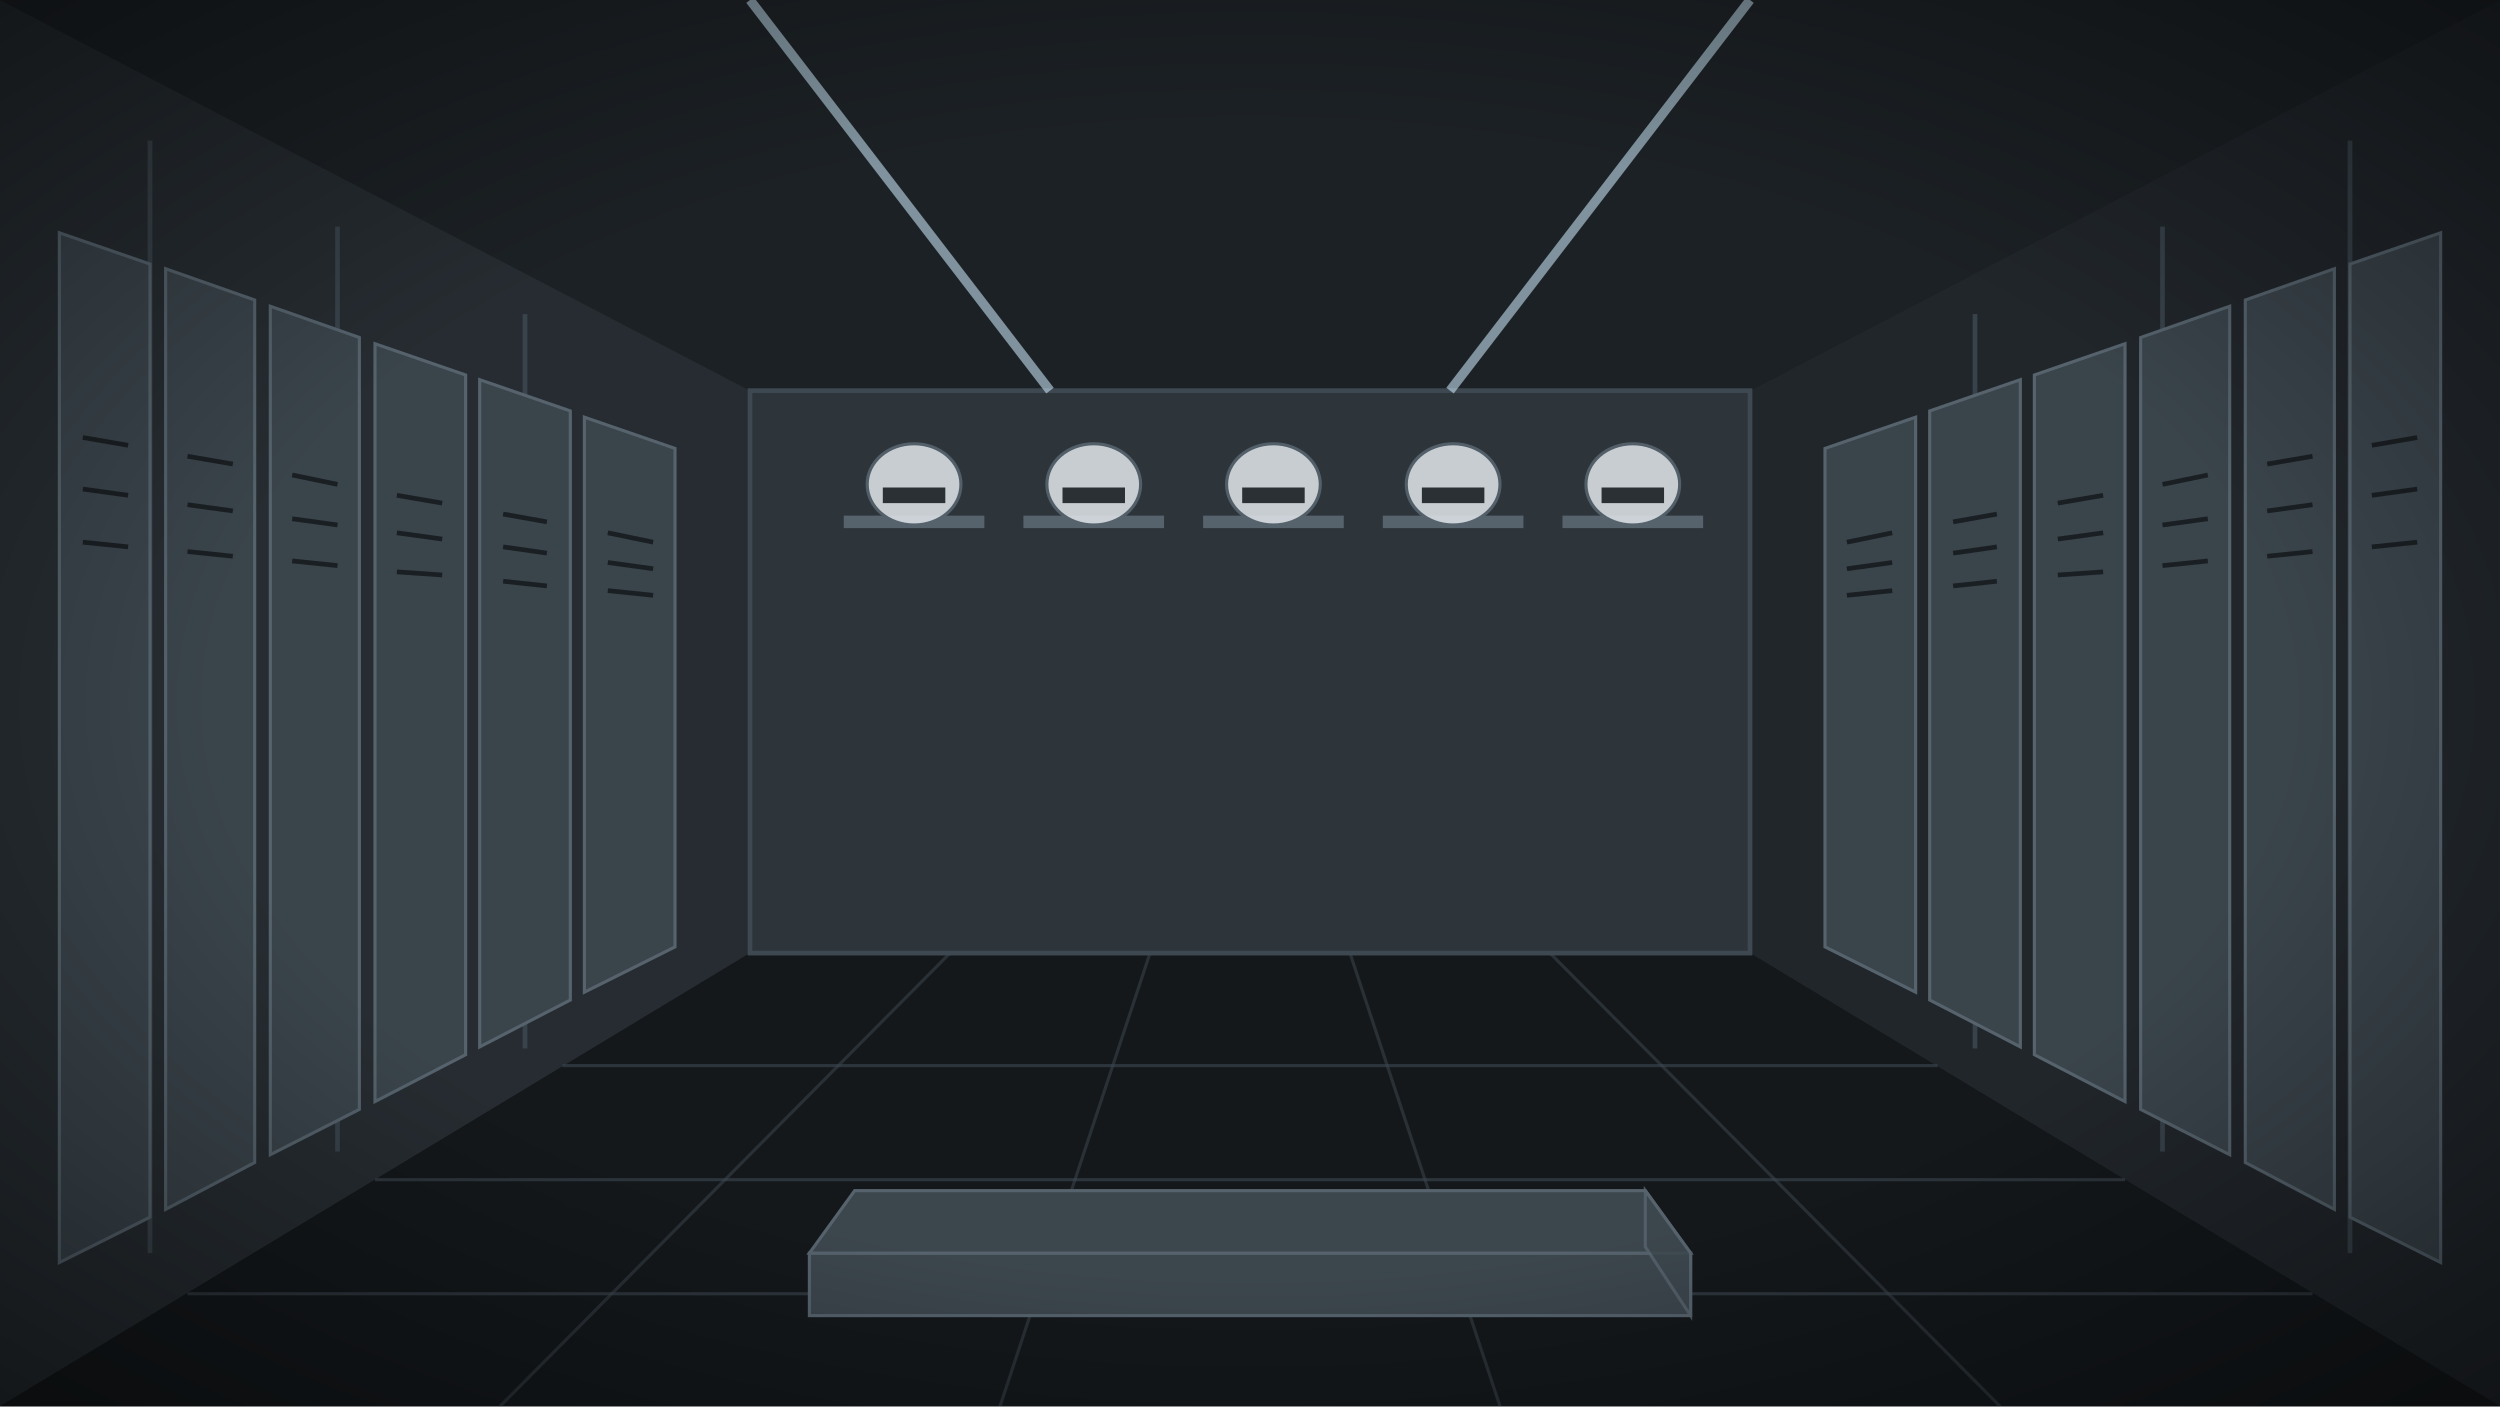
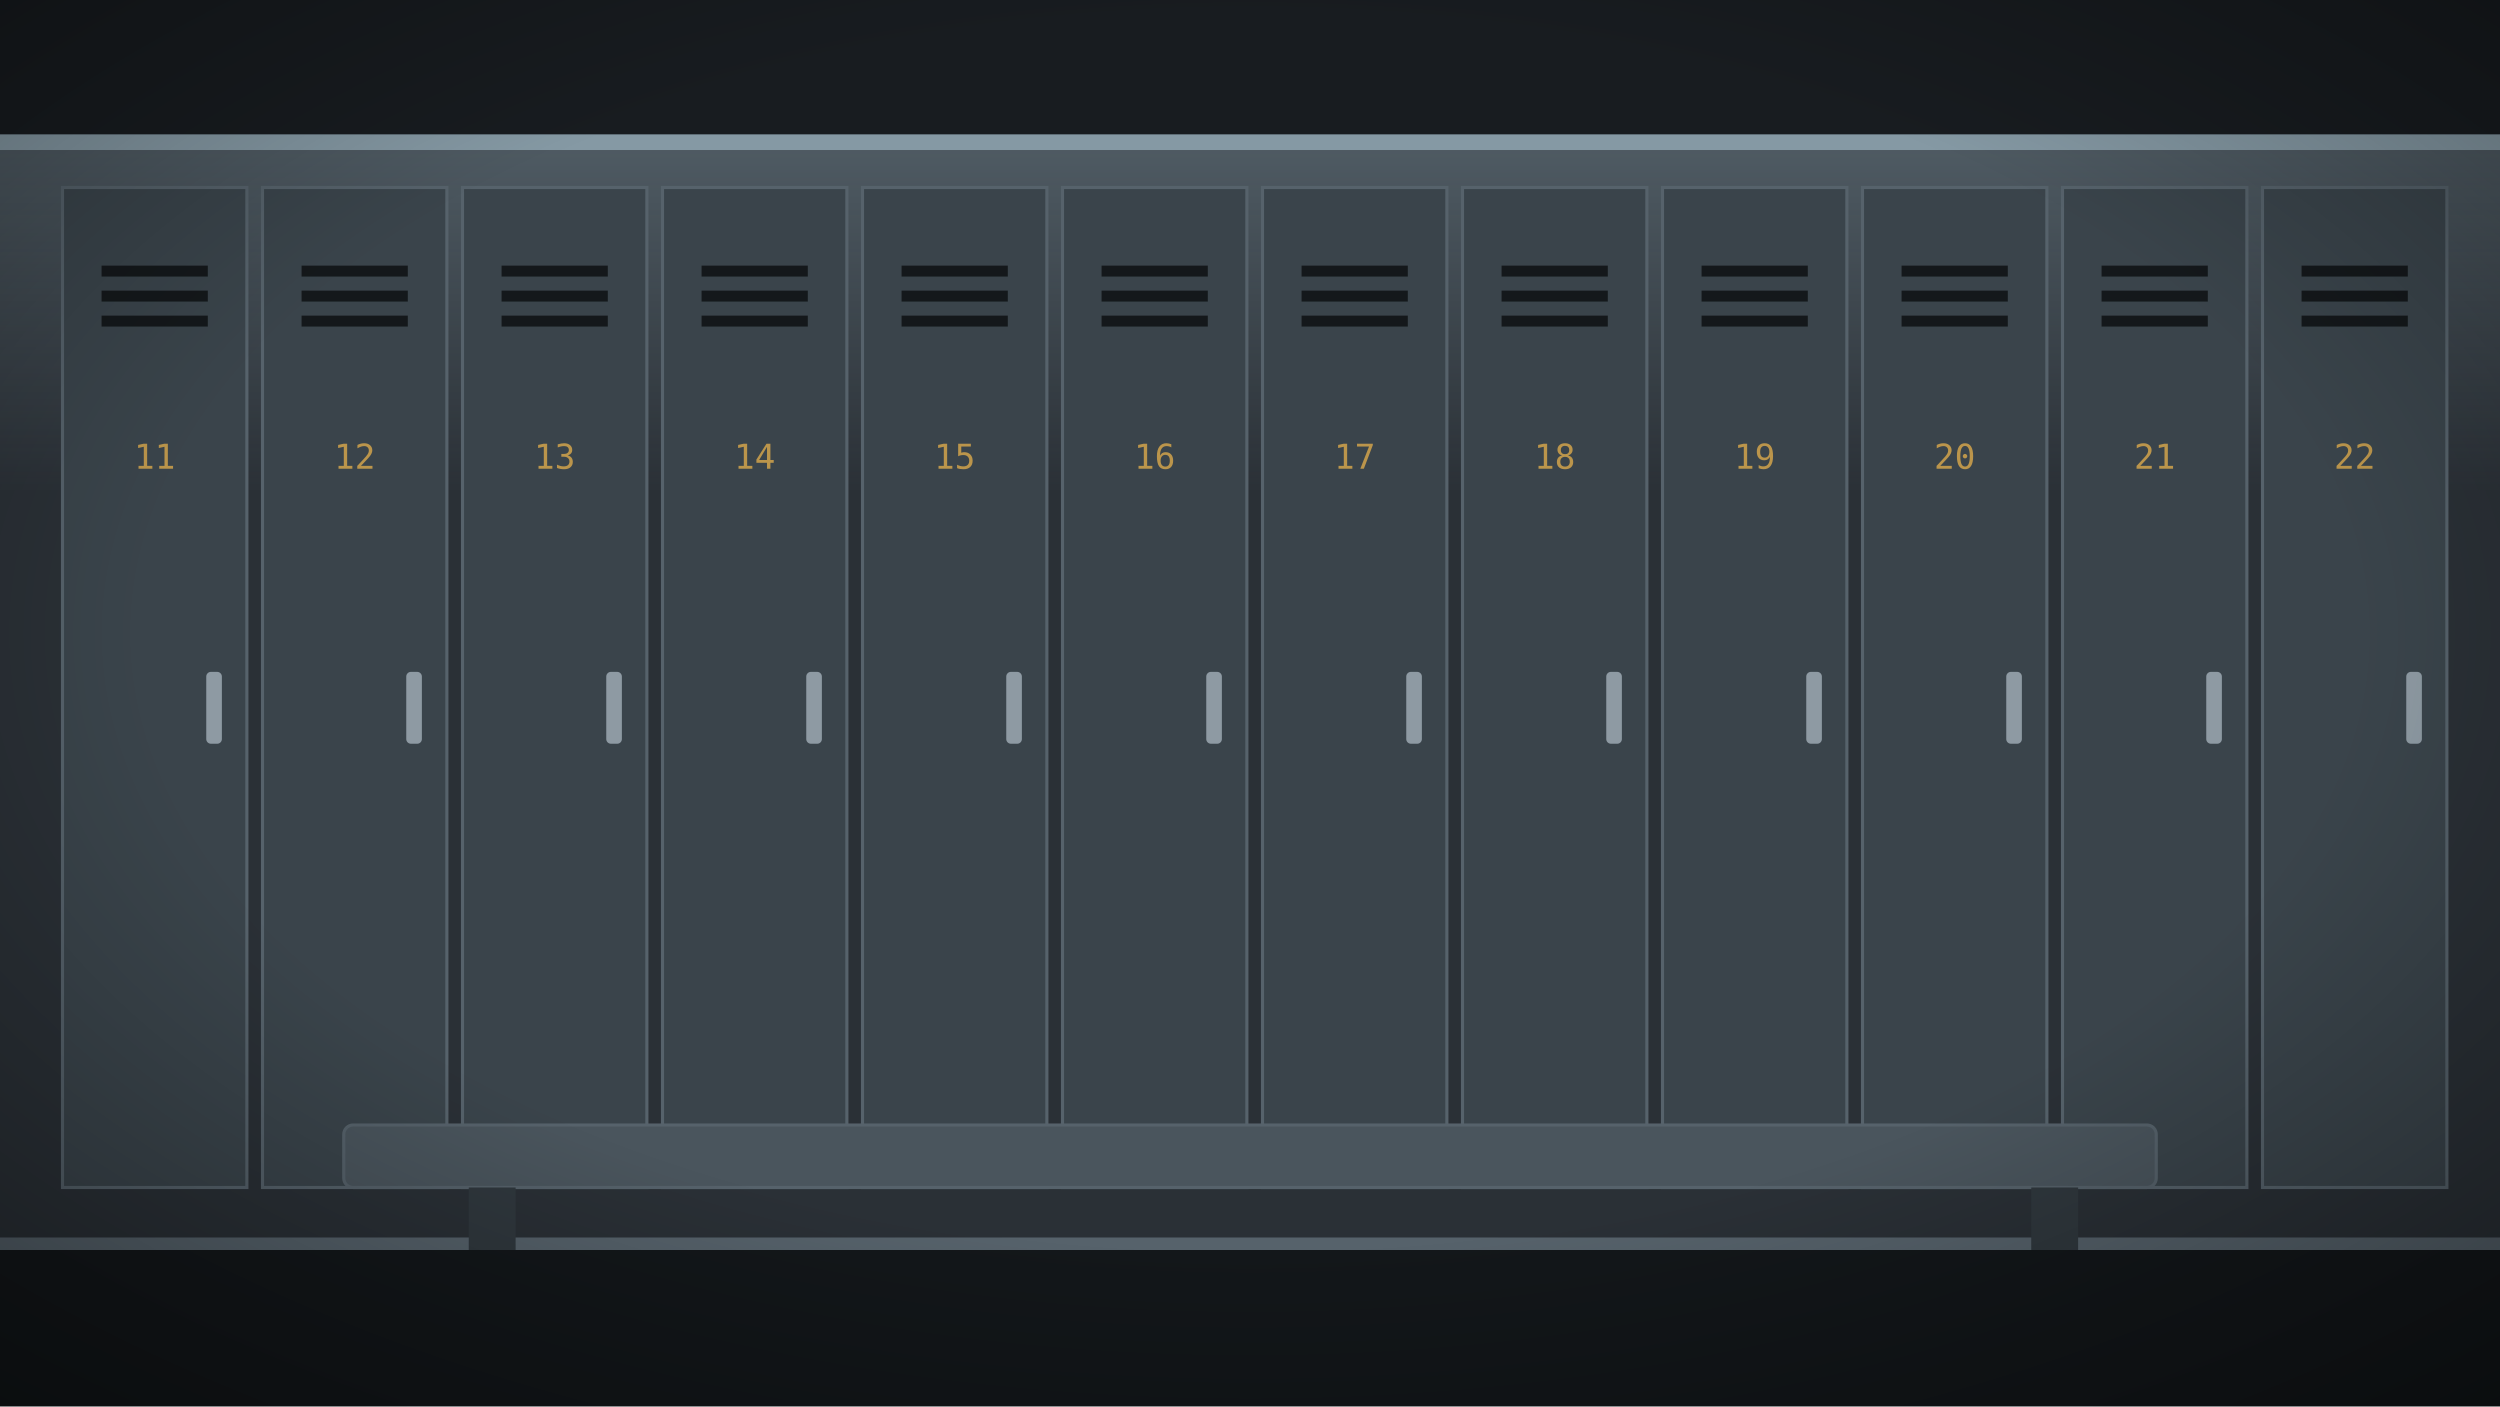
<svg xmlns="http://www.w3.org/2000/svg" viewBox="0 0 1600 900" preserveAspectRatio="xMidYMid slice">
  <defs>
-     <linearGradient id="sw" x1="0" y1="0" x2="0" y2="1">
-       <stop offset="0" stop-color="#9fe7ff" stop-opacity=".35" />
-       <stop offset="1" stop-color="#9fe7ff" stop-opacity="0" />
+     <linearGradient id="swiatlo" x1="0" y1="0" x2="0" y2="1">
+       <stop offset="0" stop-color="#cfefff" stop-opacity=".22" />
+       <stop offset="1" stop-color="#cfefff" stop-opacity="0" />
    </linearGradient>
-     <radialGradient id="cien" cx=".5" cy=".5" r=".75">
+     <radialGradient id="cien" cx=".5" cy=".45" r=".8">
      <stop offset=".55" stop-color="#000" stop-opacity="0" />
-       <stop offset="1" stop-color="#000" stop-opacity=".55" />
+       <stop offset="1" stop-color="#000" stop-opacity=".5" />
    </radialGradient>
  </defs>
-   <rect x="0" y="0" width="1600" height="900" fill="#14181b" />
-   <polygon points="0,0 1600,0 1120,250 480,250" fill="#1c2125" />
-   <polygon points="0,0 480,250 480,610 0,900" fill="#262c31" />
-   <polygon points="1600,0 1120,250 1120,610 1600,900" fill="#21262b" />
-   <polygon points="0,900 1600,900 1120,610 480,610" fill="#14181b" />
-   <rect x="480" y="250" width="640" height="360" fill="#2d343a" stroke="#3d4851" stroke-width="3" />
-   <line x1="480" y1="0" x2="672" y2="250" stroke="#cfefff" stroke-width="6" opacity="0.55" />
-   <line x1="1120" y1="0" x2="928" y2="250" stroke="#cfefff" stroke-width="6" opacity="0.55" />
-   <line x1="120" y1="828" x2="1480" y2="828" stroke="#3d4851" stroke-width="2" opacity="0.6" />
-   <line x1="240" y1="755" x2="1360" y2="755" stroke="#3d4851" stroke-width="2" opacity="0.6" />
-   <line x1="360" y1="682" x2="1240" y2="682" stroke="#3d4851" stroke-width="2" opacity="0.6" />
-   <line x1="320" y1="900" x2="608" y2="610" stroke="#3d4851" stroke-width="2" opacity="0.5" />
-   <line x1="640" y1="900" x2="736" y2="610" stroke="#3d4851" stroke-width="2" opacity="0.5" />
-   <line x1="960" y1="900" x2="864" y2="610" stroke="#3d4851" stroke-width="2" opacity="0.5" />
-   <line x1="1280" y1="900" x2="992" y2="610" stroke="#3d4851" stroke-width="2" opacity="0.5" />
-   <line x1="96" y1="802" x2="96" y2="90" stroke="#3d4851" stroke-width="3" opacity="0.8" />
-   <line x1="1504" y1="802" x2="1504" y2="90" stroke="#3d4851" stroke-width="3" opacity="0.8" />
-   <line x1="216" y1="737" x2="216" y2="145" stroke="#3d4851" stroke-width="3" opacity="0.8" />
-   <line x1="1384" y1="737" x2="1384" y2="145" stroke="#3d4851" stroke-width="3" opacity="0.8" />
-   <line x1="336" y1="671" x2="336" y2="201" stroke="#3d4851" stroke-width="3" opacity="0.8" />
-   <line x1="1264" y1="671" x2="1264" y2="201" stroke="#3d4851" stroke-width="3" opacity="0.8" />
-   <polygon points="38,808 96,779 96,169 38,149" fill="#3a444b" stroke="#56636d" stroke-width="2" />
-   <line x1="53" y1="280" x2="82" y2="285" stroke="#1a1f23" stroke-width="3" />
-   <line x1="53" y1="313" x2="82" y2="317" stroke="#1a1f23" stroke-width="3" />
-   <line x1="53" y1="347" x2="82" y2="350" stroke="#1a1f23" stroke-width="3" />
-   <polygon points="106,774 163,744 163,192 106,172" fill="#3a444b" stroke="#56636d" stroke-width="2" />
-   <line x1="120" y1="292" x2="149" y2="297" stroke="#1a1f23" stroke-width="3" />
-   <line x1="120" y1="323" x2="149" y2="327" stroke="#1a1f23" stroke-width="3" />
-   <line x1="120" y1="353" x2="149" y2="356" stroke="#1a1f23" stroke-width="3" />
-   <polygon points="173,739 230,710 230,216 173,196" fill="#3a444b" stroke="#56636d" stroke-width="2" />
-   <line x1="187" y1="304" x2="216" y2="310" stroke="#1a1f23" stroke-width="3" />
-   <line x1="187" y1="332" x2="216" y2="336" stroke="#1a1f23" stroke-width="3" />
-   <line x1="187" y1="359" x2="216" y2="362" stroke="#1a1f23" stroke-width="3" />
-   <polygon points="240,705 298,675 298,240 240,220" fill="#3a444b" stroke="#56636d" stroke-width="2" />
-   <line x1="254" y1="317" x2="283" y2="322" stroke="#1a1f23" stroke-width="3" />
-   <line x1="254" y1="341" x2="283" y2="345" stroke="#1a1f23" stroke-width="3" />
-   <line x1="254" y1="366" x2="283" y2="368" stroke="#1a1f23" stroke-width="3" />
-   <polygon points="307,670 365,640 365,263 307,243" fill="#3a444b" stroke="#56636d" stroke-width="2" />
-   <line x1="322" y1="329" x2="350" y2="334" stroke="#1a1f23" stroke-width="3" />
-   <line x1="322" y1="350" x2="350" y2="354" stroke="#1a1f23" stroke-width="3" />
-   <line x1="322" y1="372" x2="350" y2="375" stroke="#1a1f23" stroke-width="3" />
-   <polygon points="374,635 432,606 432,287 374,267" fill="#3a444b" stroke="#56636d" stroke-width="2" />
-   <line x1="389" y1="341" x2="418" y2="347" stroke="#1a1f23" stroke-width="3" />
-   <line x1="389" y1="360" x2="418" y2="364" stroke="#1a1f23" stroke-width="3" />
-   <line x1="389" y1="378" x2="418" y2="381" stroke="#1a1f23" stroke-width="3" />
-   <polygon points="1562,808 1504,779 1504,169 1562,149" fill="#3a444b" stroke="#56636d" stroke-width="2" />
-   <line x1="1547" y1="280" x2="1518" y2="285" stroke="#1a1f23" stroke-width="3" />
-   <line x1="1547" y1="313" x2="1518" y2="317" stroke="#1a1f23" stroke-width="3" />
-   <line x1="1547" y1="347" x2="1518" y2="350" stroke="#1a1f23" stroke-width="3" />
-   <polygon points="1494,774 1437,744 1437,192 1494,172" fill="#3a444b" stroke="#56636d" stroke-width="2" />
-   <line x1="1480" y1="292" x2="1451" y2="297" stroke="#1a1f23" stroke-width="3" />
-   <line x1="1480" y1="323" x2="1451" y2="327" stroke="#1a1f23" stroke-width="3" />
-   <line x1="1480" y1="353" x2="1451" y2="356" stroke="#1a1f23" stroke-width="3" />
-   <polygon points="1427,739 1370,710 1370,216 1427,196" fill="#3a444b" stroke="#56636d" stroke-width="2" />
-   <line x1="1413" y1="304" x2="1384" y2="310" stroke="#1a1f23" stroke-width="3" />
-   <line x1="1413" y1="332" x2="1384" y2="336" stroke="#1a1f23" stroke-width="3" />
-   <line x1="1413" y1="359" x2="1384" y2="362" stroke="#1a1f23" stroke-width="3" />
-   <polygon points="1360,705 1302,675 1302,240 1360,220" fill="#3a444b" stroke="#56636d" stroke-width="2" />
-   <line x1="1346" y1="317" x2="1317" y2="322" stroke="#1a1f23" stroke-width="3" />
-   <line x1="1346" y1="341" x2="1317" y2="345" stroke="#1a1f23" stroke-width="3" />
-   <line x1="1346" y1="366" x2="1317" y2="368" stroke="#1a1f23" stroke-width="3" />
-   <polygon points="1293,670 1235,640 1235,263 1293,243" fill="#3a444b" stroke="#56636d" stroke-width="2" />
-   <line x1="1278" y1="329" x2="1250" y2="334" stroke="#1a1f23" stroke-width="3" />
-   <line x1="1278" y1="350" x2="1250" y2="354" stroke="#1a1f23" stroke-width="3" />
-   <line x1="1278" y1="372" x2="1250" y2="375" stroke="#1a1f23" stroke-width="3" />
-   <polygon points="1226,635 1168,606 1168,287 1226,267" fill="#3a444b" stroke="#56636d" stroke-width="2" />
-   <line x1="1211" y1="341" x2="1182" y2="347" stroke="#1a1f23" stroke-width="3" />
-   <line x1="1211" y1="360" x2="1182" y2="364" stroke="#1a1f23" stroke-width="3" />
-   <line x1="1211" y1="378" x2="1182" y2="381" stroke="#1a1f23" stroke-width="3" />
-   <rect x="540" y="330" width="90" height="8" fill="#56636d" />
-   <ellipse cx="585" cy="310" rx="30" ry="26" fill="#d9dee2" stroke="#56636d" stroke-width="2" opacity="0.9" />
-   <rect x="565" y="312" width="40" height="10" fill="#1a1f23" opacity="0.9" />
-   <rect x="655" y="330" width="90" height="8" fill="#56636d" />
-   <ellipse cx="700" cy="310" rx="30" ry="26" fill="#d9dee2" stroke="#56636d" stroke-width="2" opacity="0.9" />
-   <rect x="680" y="312" width="40" height="10" fill="#1a1f23" opacity="0.9" />
-   <rect x="770" y="330" width="90" height="8" fill="#56636d" />
-   <ellipse cx="815" cy="310" rx="30" ry="26" fill="#d9dee2" stroke="#56636d" stroke-width="2" opacity="0.9" />
-   <rect x="795" y="312" width="40" height="10" fill="#1a1f23" opacity="0.9" />
-   <rect x="885" y="330" width="90" height="8" fill="#56636d" />
-   <ellipse cx="930" cy="310" rx="30" ry="26" fill="#d9dee2" stroke="#56636d" stroke-width="2" opacity="0.9" />
-   <rect x="910" y="312" width="40" height="10" fill="#1a1f23" opacity="0.9" />
-   <rect x="1000" y="330" width="90" height="8" fill="#56636d" />
-   <ellipse cx="1045" cy="310" rx="30" ry="26" fill="#d9dee2" stroke="#56636d" stroke-width="2" opacity="0.9" />
-   <rect x="1025" y="312" width="40" height="10" fill="#1a1f23" opacity="0.9" />
-   <polygon points="518,842 1082,842 1082,802 518,802" fill="#3c464d" stroke="#56636d" stroke-width="2" />
-   <polygon points="518,802 1082,802 1053,762 547,762" fill="#3c464d" stroke="#56636d" stroke-width="2" />
-   <polygon points="1082,842 1053,798 1053,762 1082,802" fill="#3c464d" stroke="#56636d" stroke-width="2" opacity="0.85" />
+   <g>
+     <rect x="0" y="0" width="1600" height="900" fill="#2a3036" />
+     <rect x="0" y="0" width="1600" height="86" fill="#181c20" />
+     <rect x="0" y="86" width="1600" height="10" fill="#cfefff" opacity="0.55" />
+     <rect x="0" y="96" width="1600" height="220" fill="url(#swiatlo)" />
+     <rect x="0" y="800" width="1600" height="100" fill="#13171a" />
+     <rect x="0" y="792" width="1600" height="8" fill="#56626b" />
+     <rect x="40" y="120" width="118" height="640" fill="#3a444b" stroke="#56626b" stroke-width="2" />
+     <rect x="65" y="170" width="68" height="7" fill="#14181b" />
+     <rect x="65" y="186" width="68" height="7" fill="#14181b" />
+     <rect x="65" y="202" width="68" height="7" fill="#14181b" />
+     <rect x="132" y="430" width="10" height="46" fill="#8e9aa3" rx="3" />
+     <text x="99" y="300" fill="#f2b84b" font-family="monospace" font-size="22" text-anchor="middle" opacity=".7">11</text>
+     <rect x="168" y="120" width="118" height="640" fill="#3a444b" stroke="#56626b" stroke-width="2" />
+     <rect x="193" y="170" width="68" height="7" fill="#14181b" />
+     <rect x="193" y="186" width="68" height="7" fill="#14181b" />
+     <rect x="193" y="202" width="68" height="7" fill="#14181b" />
+     <rect x="260" y="430" width="10" height="46" fill="#8e9aa3" rx="3" />
+     <text x="227" y="300" fill="#f2b84b" font-family="monospace" font-size="22" text-anchor="middle" opacity=".7">12</text>
+     <rect x="296" y="120" width="118" height="640" fill="#3a444b" stroke="#56626b" stroke-width="2" />
+     <rect x="321" y="170" width="68" height="7" fill="#14181b" />
+     <rect x="321" y="186" width="68" height="7" fill="#14181b" />
+     <rect x="321" y="202" width="68" height="7" fill="#14181b" />
+     <rect x="388" y="430" width="10" height="46" fill="#8e9aa3" rx="3" />
+     <text x="355" y="300" fill="#f2b84b" font-family="monospace" font-size="22" text-anchor="middle" opacity=".7">13</text>
+     <rect x="424" y="120" width="118" height="640" fill="#3a444b" stroke="#56626b" stroke-width="2" />
+     <rect x="449" y="170" width="68" height="7" fill="#14181b" />
+     <rect x="449" y="186" width="68" height="7" fill="#14181b" />
+     <rect x="449" y="202" width="68" height="7" fill="#14181b" />
+     <rect x="516" y="430" width="10" height="46" fill="#8e9aa3" rx="3" />
+     <text x="483" y="300" fill="#f2b84b" font-family="monospace" font-size="22" text-anchor="middle" opacity=".7">14</text>
+     <rect x="552" y="120" width="118" height="640" fill="#3a444b" stroke="#56626b" stroke-width="2" />
+     <rect x="577" y="170" width="68" height="7" fill="#14181b" />
+     <rect x="577" y="186" width="68" height="7" fill="#14181b" />
+     <rect x="577" y="202" width="68" height="7" fill="#14181b" />
+     <rect x="644" y="430" width="10" height="46" fill="#8e9aa3" rx="3" />
+     <text x="611" y="300" fill="#f2b84b" font-family="monospace" font-size="22" text-anchor="middle" opacity=".7">15</text>
+     <rect x="680" y="120" width="118" height="640" fill="#3a444b" stroke="#56626b" stroke-width="2" />
+     <rect x="705" y="170" width="68" height="7" fill="#14181b" />
+     <rect x="705" y="186" width="68" height="7" fill="#14181b" />
+     <rect x="705" y="202" width="68" height="7" fill="#14181b" />
+     <rect x="772" y="430" width="10" height="46" fill="#8e9aa3" rx="3" />
+     <text x="739" y="300" fill="#f2b84b" font-family="monospace" font-size="22" text-anchor="middle" opacity=".7">16</text>
+     <rect x="808" y="120" width="118" height="640" fill="#3a444b" stroke="#56626b" stroke-width="2" />
+     <rect x="833" y="170" width="68" height="7" fill="#14181b" />
+     <rect x="833" y="186" width="68" height="7" fill="#14181b" />
+     <rect x="833" y="202" width="68" height="7" fill="#14181b" />
+     <rect x="900" y="430" width="10" height="46" fill="#8e9aa3" rx="3" />
+     <text x="867" y="300" fill="#f2b84b" font-family="monospace" font-size="22" text-anchor="middle" opacity=".7">17</text>
+     <rect x="936" y="120" width="118" height="640" fill="#3a444b" stroke="#56626b" stroke-width="2" />
+     <rect x="961" y="170" width="68" height="7" fill="#14181b" />
+     <rect x="961" y="186" width="68" height="7" fill="#14181b" />
+     <rect x="961" y="202" width="68" height="7" fill="#14181b" />
+     <rect x="1028" y="430" width="10" height="46" fill="#8e9aa3" rx="3" />
+     <text x="995" y="300" fill="#f2b84b" font-family="monospace" font-size="22" text-anchor="middle" opacity=".7">18</text>
+     <rect x="1064" y="120" width="118" height="640" fill="#3a444b" stroke="#56626b" stroke-width="2" />
+     <rect x="1089" y="170" width="68" height="7" fill="#14181b" />
+     <rect x="1089" y="186" width="68" height="7" fill="#14181b" />
+     <rect x="1089" y="202" width="68" height="7" fill="#14181b" />
+     <rect x="1156" y="430" width="10" height="46" fill="#8e9aa3" rx="3" />
+     <text x="1123" y="300" fill="#f2b84b" font-family="monospace" font-size="22" text-anchor="middle" opacity=".7">19</text>
+     <rect x="1192" y="120" width="118" height="640" fill="#3a444b" stroke="#56626b" stroke-width="2" />
+     <rect x="1217" y="170" width="68" height="7" fill="#14181b" />
+     <rect x="1217" y="186" width="68" height="7" fill="#14181b" />
+     <rect x="1217" y="202" width="68" height="7" fill="#14181b" />
+     <rect x="1284" y="430" width="10" height="46" fill="#8e9aa3" rx="3" />
+     <text x="1251" y="300" fill="#f2b84b" font-family="monospace" font-size="22" text-anchor="middle" opacity=".7">20</text>
+     <rect x="1320" y="120" width="118" height="640" fill="#3a444b" stroke="#56626b" stroke-width="2" />
+     <rect x="1345" y="170" width="68" height="7" fill="#14181b" />
+     <rect x="1345" y="186" width="68" height="7" fill="#14181b" />
+     <rect x="1345" y="202" width="68" height="7" fill="#14181b" />
+     <rect x="1412" y="430" width="10" height="46" fill="#8e9aa3" rx="3" />
+     <text x="1379" y="300" fill="#f2b84b" font-family="monospace" font-size="22" text-anchor="middle" opacity=".7">21</text>
+     <rect x="1448" y="120" width="118" height="640" fill="#3a444b" stroke="#56626b" stroke-width="2" />
+     <rect x="1473" y="170" width="68" height="7" fill="#14181b" />
+     <rect x="1473" y="186" width="68" height="7" fill="#14181b" />
+     <rect x="1473" y="202" width="68" height="7" fill="#14181b" />
+     <rect x="1540" y="430" width="10" height="46" fill="#8e9aa3" rx="3" />
+     <text x="1507" y="300" fill="#f2b84b" font-family="monospace" font-size="22" text-anchor="middle" opacity=".7">22</text>
+     <rect x="220" y="720" width="1160" height="40" fill="#4a555d" stroke="#56626b" stroke-width="2" rx="6" />
+     <rect x="300" y="760" width="30" height="40" fill="#30383e" />
+     <rect x="1300" y="760" width="30" height="40" fill="#30383e" />
+   </g>
  <rect x="0" y="0" width="1600" height="900" fill="url(#cien)" />
</svg>
